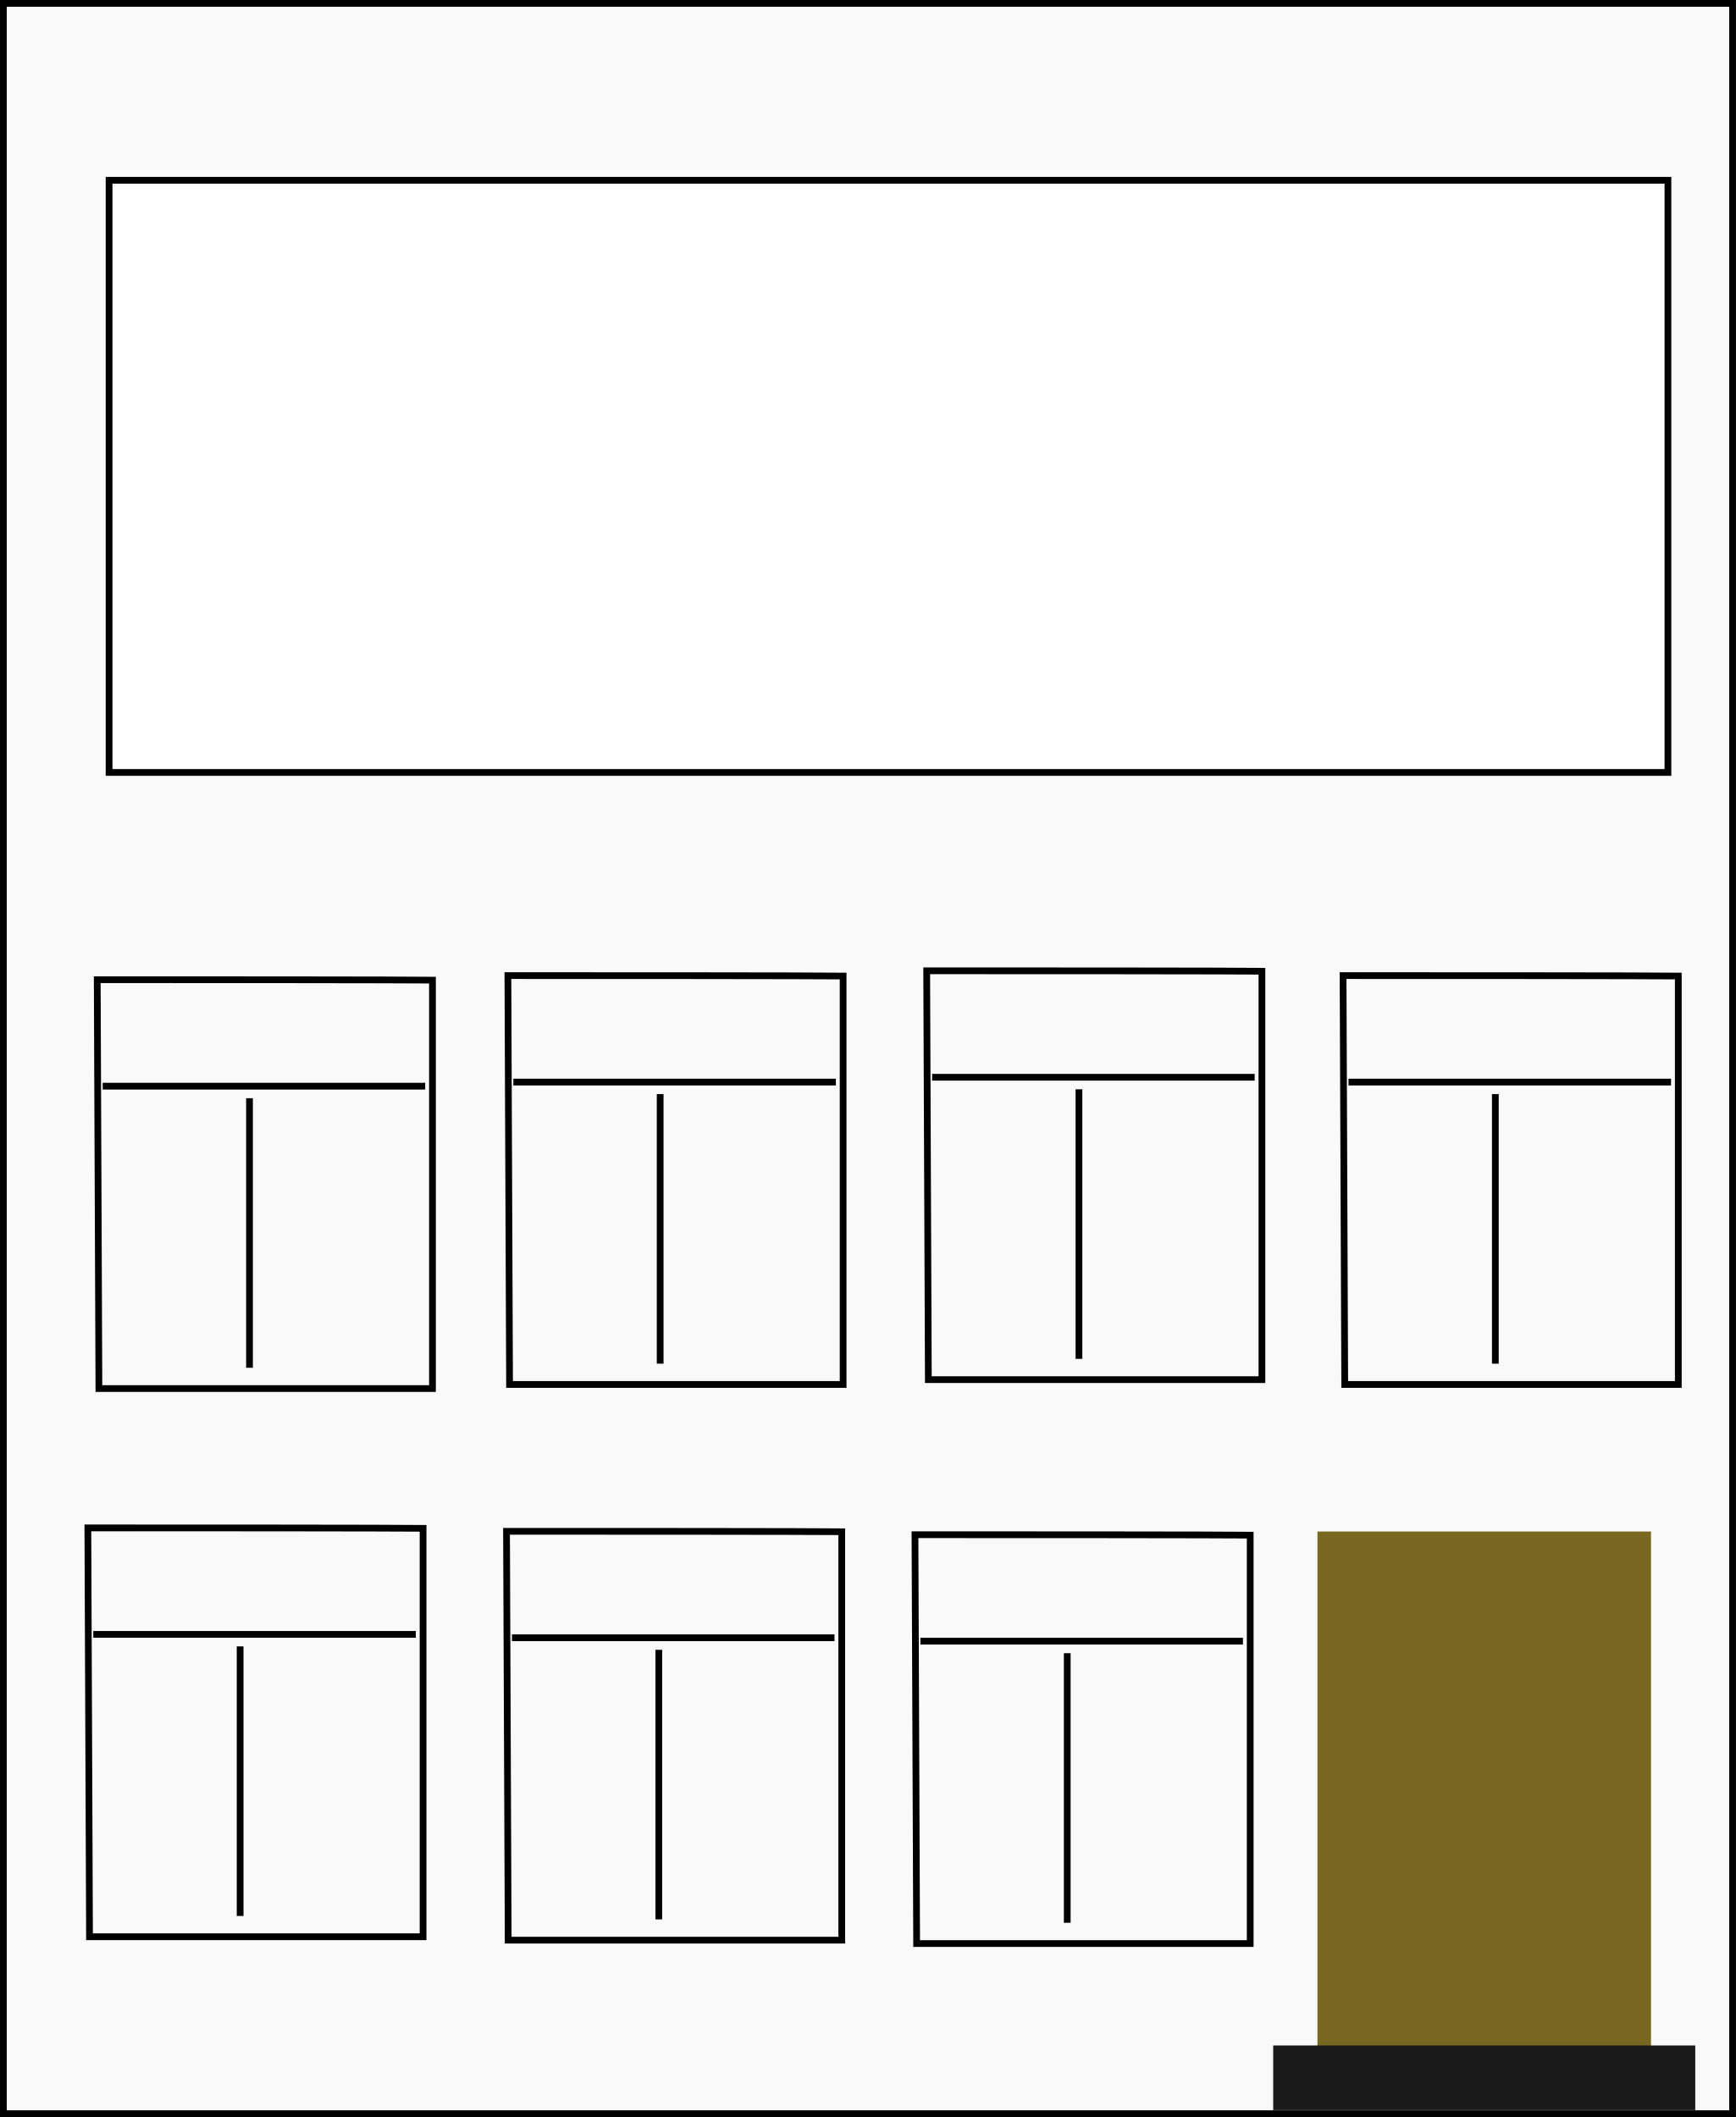
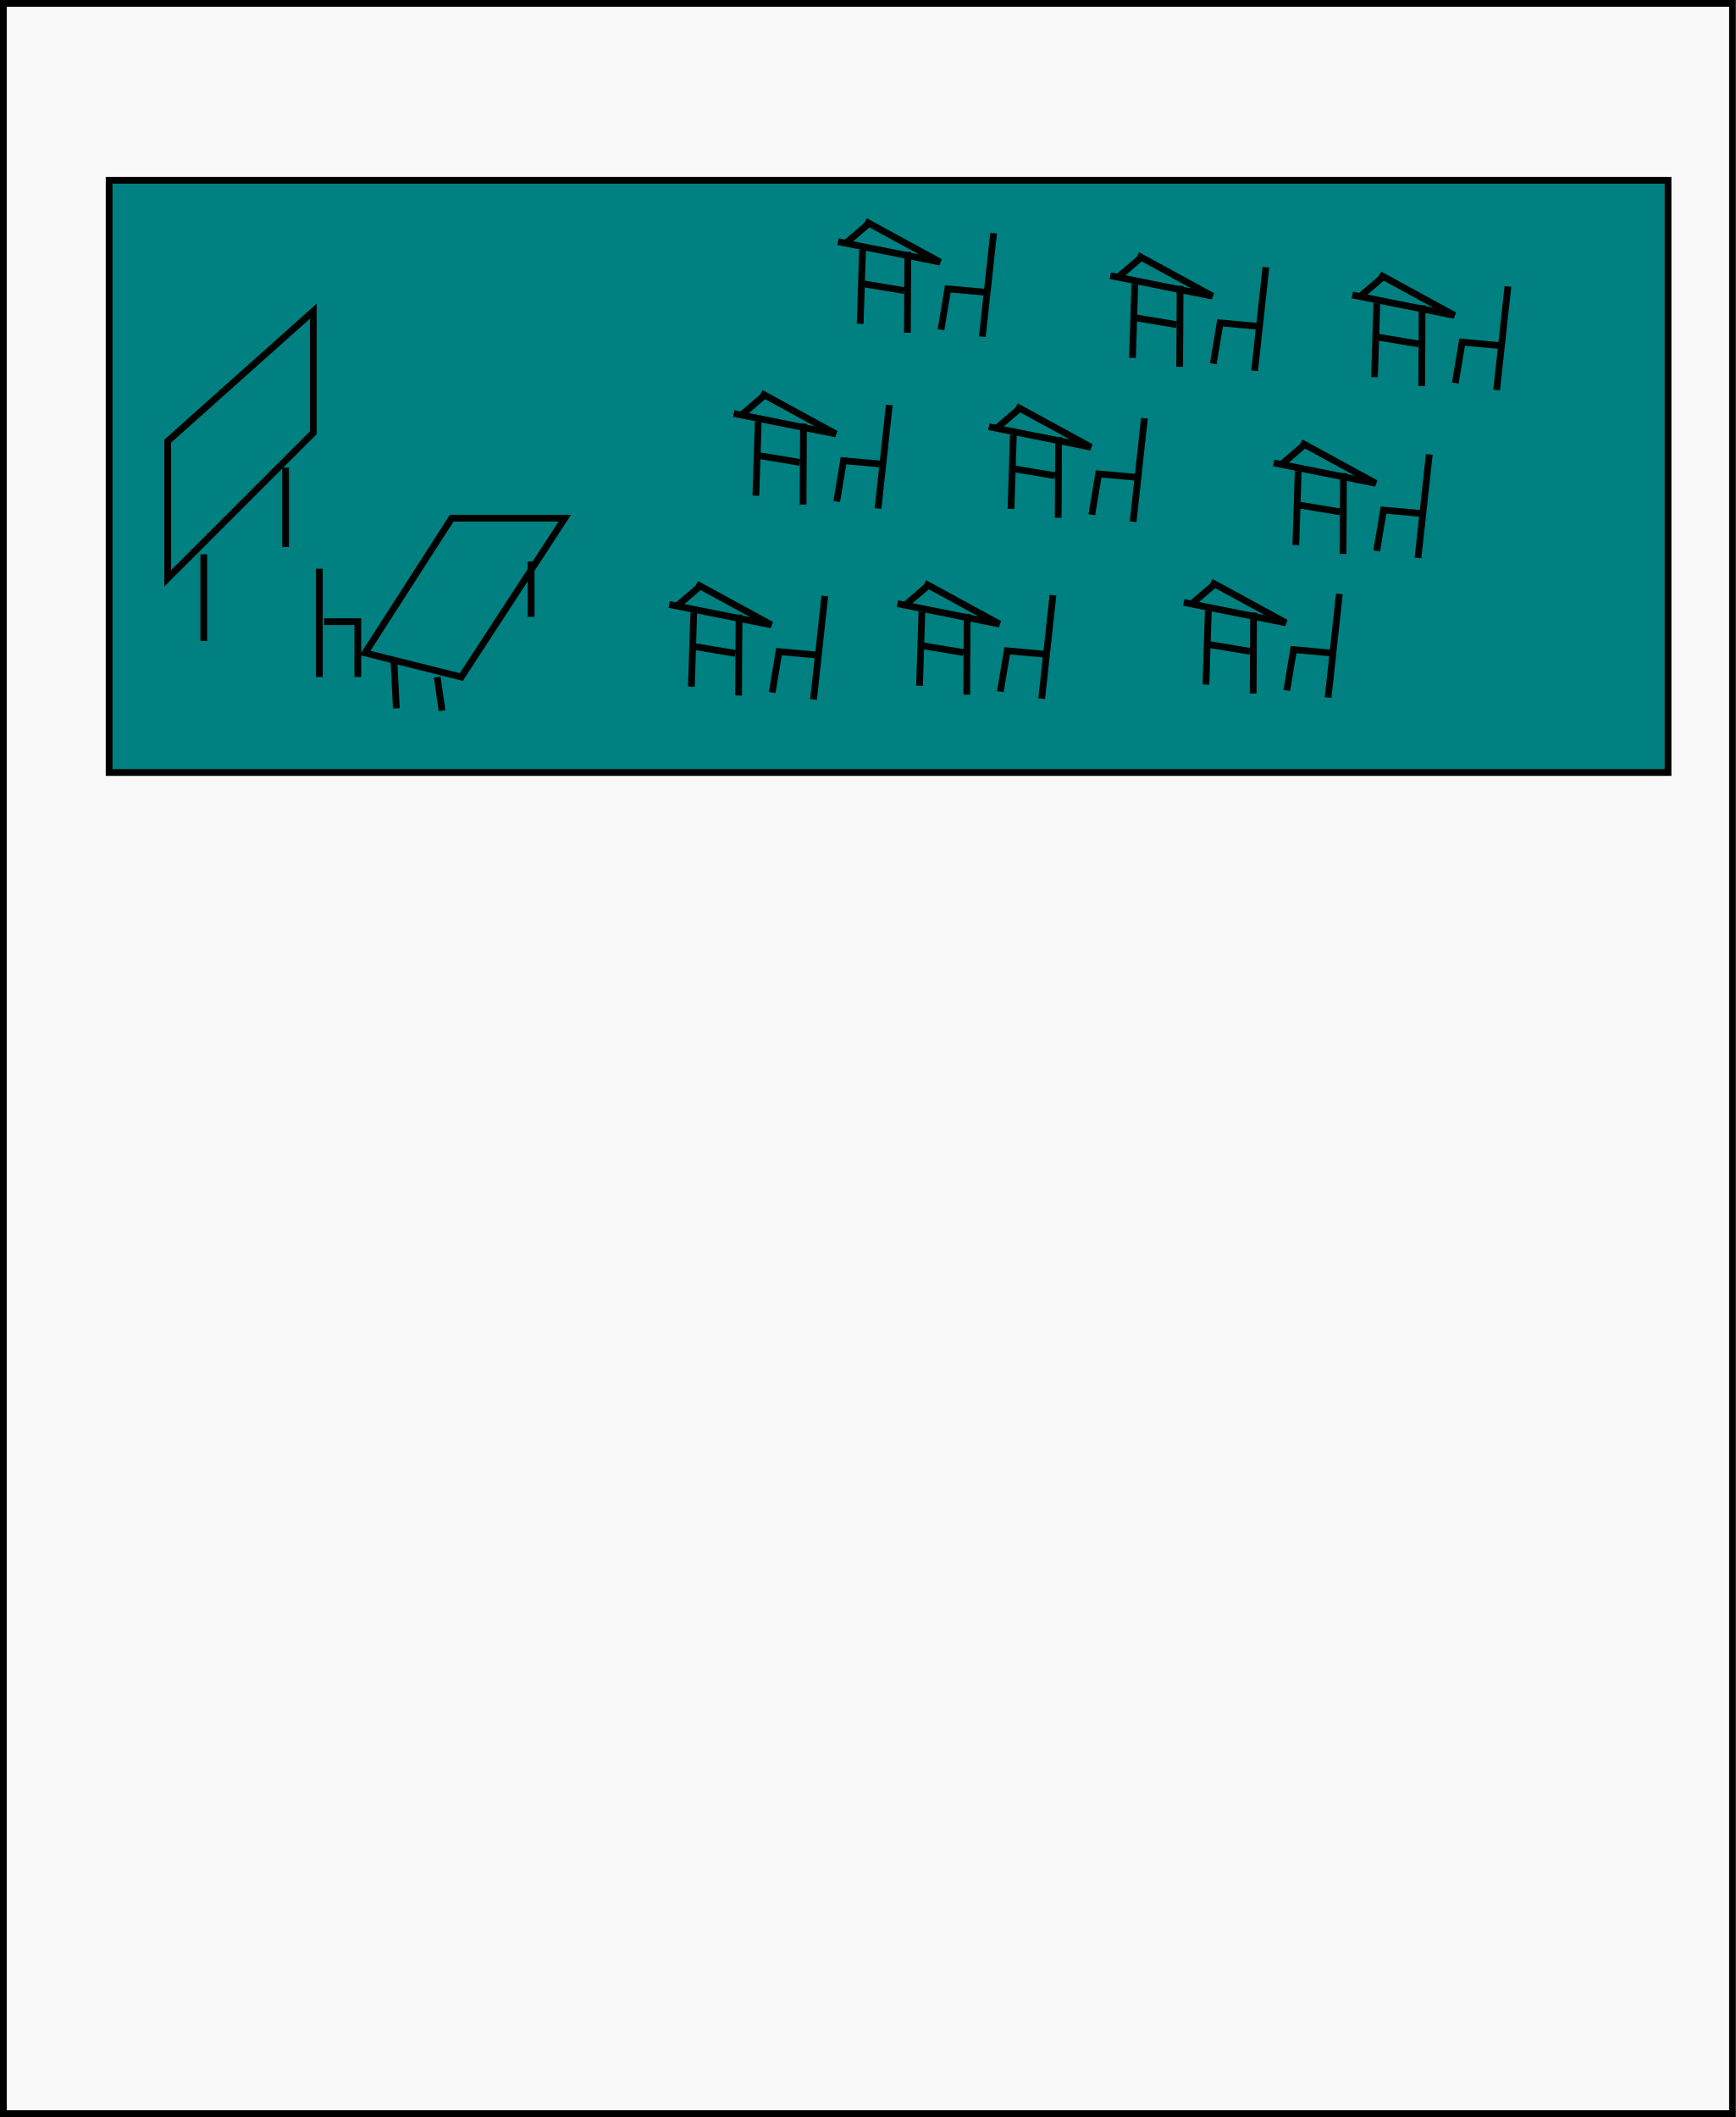
<svg xmlns="http://www.w3.org/2000/svg" width="257.579" height="314.147" id="svg2" version="1.1">
  <defs id="defs4" />
  <g id="layer1" transform="translate(-413.1242,-739.234)">
-     <path style="fill:#f9f9f9;fill-rule:evenodd;stroke:#000000;stroke-width:1px;stroke-linecap:butt;stroke-linejoin:miter;stroke-opacity:1" d="M 0.5 0.5 L 0.5 313.656 L 257.094 313.656 L 257.094 0.5 L 0.5 0.5 z M 16.188 26.75 L 247.5 26.75 L 247.5 114.625 L 16.188 114.625 L 16.188 26.75 z " transform="translate(413.1242,739.234)" id="rect3024" />
-     <rect style="fill:#786721" id="rect3038-9-1-7" width="49.497" height="76.772" x="608.617" y="966.499" />
-     <g id="g3119" transform="translate(0.5050763,-9.091373)">
-       <path transform="translate(0,308.2722)" id="path3115" d="M 427.049,585.435 C 473.516,585.435 476.792,585.496 476.792,585.496 L 476.792,646.105 L 427.295,646.105 z" style="fill:none;stroke:#000000;stroke-width:1px;stroke-linecap:butt;stroke-linejoin:miter;stroke-opacity:1" />
-       <path transform="translate(0,308.2722)" id="path3117" d="M 449.643,643.019 L 449.643,603.019 M 427.857,601.233 L 475.714,601.233" style="fill:none;stroke:#000000;stroke-width:1px;stroke-linecap:butt;stroke-linejoin:miter;stroke-opacity:1" />
+     <rect style="fill:#f9f9f9;fill-rule:evenodd;stroke:#000000;stroke-width:1px;stroke-linecap:butt;stroke-linejoin:miter;stroke-opacity:1" id="rect3024" width="256.579" height="313.147" x="413.624" y="739.734" />
+     <rect style="fill:#008080;stroke:#000000;stroke-opacity:1" id="rect3038" width="231.325" height="87.883" x="429.315" y="765.984" />
+     <path style="fill:none;stroke:#000000;stroke-width:1px;stroke-linecap:butt;stroke-linejoin:miter;stroke-opacity:1" d="m 438.005,804.699 0,20.357 21.607,-21.607 0,-18.036 z" id="path3966" />
+     <path style="fill:none;stroke:#000000;stroke-width:1px;stroke-linecap:butt;stroke-linejoin:miter;stroke-opacity:1" d="m 443.362,821.485 0,12.857" id="path3968" />
+     <path style="fill:none;stroke:#000000;stroke-width:1px;stroke-linecap:butt;stroke-linejoin:miter;stroke-opacity:1" d="m 455.505,808.628 0,11.786" id="path3970" />
+     <path style="fill:none;stroke:#000000;stroke-width:1px;stroke-linecap:butt;stroke-linejoin:miter;stroke-opacity:1" d="m 480.148,816.128 -12.857,20 14.286,3.571 15.357,-23.571 z" id="path3972" />
+     <path style="fill:none;stroke:#000000;stroke-width:1px;stroke-linecap:butt;stroke-linejoin:miter;stroke-opacity:1" d="m 471.577,837.199 0.357,7.143" id="path3974" />
+     <path style="fill:none;stroke:#000000;stroke-width:1px;stroke-linecap:butt;stroke-linejoin:miter;stroke-opacity:1" d="m 478.005,839.699 0.714,5" id="path3976" />
+     <path style="fill:none;stroke:#000000;stroke-width:1px;stroke-linecap:butt;stroke-linejoin:miter;stroke-opacity:1" d="M 491.934,822.557 L 491.934,830.771" id="path3978" />
+     <path style="fill:none;stroke:#000000;stroke-width:1px;stroke-linecap:butt;stroke-linejoin:miter;stroke-opacity:1" d="m 460.505,823.628 0,16.071" id="path3980" />
+     <path style="fill:none;stroke:#000000;stroke-width:1px;stroke-linecap:butt;stroke-linejoin:miter;stroke-opacity:1" d="m 461.219,831.485 5,0 0,8.214" id="path3982" />
+     <g id="g4000" transform="translate(0.5050763,-9.091373)">
+       <path id="path3984" d="m 535.01,836.76 -1.674,15.361" style="fill:none;stroke:#000000;stroke-width:1px;stroke-linecap:butt;stroke-linejoin:miter;stroke-opacity:1" />
+       <path id="path3986" d="m 533.771,845.526 -5.556,-0.505 -1.01,6.061" style="fill:none;stroke:#000000;stroke-width:1px;stroke-linecap:butt;stroke-linejoin:miter;stroke-opacity:1" />
+       <path id="path3988" d="m 515.965,834.99 11.112,6.061 -15.152,-3.03" style="fill:none;stroke:#000000;stroke-width:1px;stroke-linecap:butt;stroke-linejoin:miter;stroke-opacity:1" />
+       <path id="path3990" d="m 515.562,839.242 -0.246,7.697 -0.105,3.275" style="fill:none;stroke:#000000;stroke-width:1px;stroke-linecap:butt;stroke-linejoin:miter;stroke-opacity:1" />
+       <path id="path3992" d="m 522.281,839.531 -0.064,12.005" style="fill:none;stroke:#000000;stroke-width:1px;stroke-linecap:butt;stroke-linejoin:miter;stroke-opacity:1" />
+       <path transform="translate(0,308.2722)" id="path3994" d="m 515.683,535.999 6.061,1.01" style="fill:none;stroke:#000000;stroke-width:1px;stroke-linecap:butt;stroke-linejoin:miter;stroke-opacity:1" />
+       <path id="path3996" d="m 516.721,835.123 -3.536,3.03" style="fill:none;stroke:#000000;stroke-width:1px;stroke-linecap:butt;stroke-linejoin:miter;stroke-opacity:1" />
    </g>
-     <g transform="translate(61.4415,-9.699943)" id="g3119-4">
-       <path transform="translate(0,308.2722)" id="path3115-6" d="m 427.049,585.435 c 46.467,0 49.743,0.061 49.743,0.061 l 0,60.609 -49.497,0 z" style="fill:none;stroke:#000000;stroke-width:1px;stroke-linecap:butt;stroke-linejoin:miter;stroke-opacity:1" />
-       <path transform="translate(0,308.2722)" id="path3117-8" d="m 449.643,643.019 0,-40 m -21.786,-1.786 47.857,0" style="fill:none;stroke:#000000;stroke-width:1px;stroke-linecap:butt;stroke-linejoin:miter;stroke-opacity:1" />
+     <g transform="translate(34.35945,-9.213118)" id="g4000-6">
+       <path id="path3984-6" d="m 535.01,836.76 -1.674,15.361" style="fill:none;stroke:#000000;stroke-width:1px;stroke-linecap:butt;stroke-linejoin:miter;stroke-opacity:1" />
+       <path id="path3986-4" d="m 533.771,845.526 -5.556,-0.505 -1.01,6.061" style="fill:none;stroke:#000000;stroke-width:1px;stroke-linecap:butt;stroke-linejoin:miter;stroke-opacity:1" />
+       <path id="path3988-9" d="m 515.965,834.99 11.112,6.061 -15.152,-3.03" style="fill:none;stroke:#000000;stroke-width:1px;stroke-linecap:butt;stroke-linejoin:miter;stroke-opacity:1" />
+       <path id="path3990-1" d="m 515.562,839.242 -0.246,7.697 -0.105,3.275" style="fill:none;stroke:#000000;stroke-width:1px;stroke-linecap:butt;stroke-linejoin:miter;stroke-opacity:1" />
+       <path id="path3992-2" d="m 522.281,839.531 -0.064,12.005" style="fill:none;stroke:#000000;stroke-width:1px;stroke-linecap:butt;stroke-linejoin:miter;stroke-opacity:1" />
+       <path transform="translate(0,308.2722)" id="path3994-4" d="m 515.683,535.999 6.061,1.01" style="fill:none;stroke:#000000;stroke-width:1px;stroke-linecap:butt;stroke-linejoin:miter;stroke-opacity:1" />
+       <path id="path3996-7" d="m 516.721,835.123 -3.536,3.03" style="fill:none;stroke:#000000;stroke-width:1px;stroke-linecap:butt;stroke-linejoin:miter;stroke-opacity:1" />
    </g>
-     <g transform="translate(123.5844,-10.41423)" id="g3119-4-1">
-       <path transform="translate(0,308.2722)" id="path3115-6-4" d="m 427.049,585.435 c 46.467,0 49.743,0.061 49.743,0.061 l 0,60.609 -49.497,0 z" style="fill:none;stroke:#000000;stroke-width:1px;stroke-linecap:butt;stroke-linejoin:miter;stroke-opacity:1" />
-       <path transform="translate(0,308.2722)" id="path3117-8-8" d="m 449.643,643.019 0,-40 m -21.786,-1.786 47.857,0" style="fill:none;stroke:#000000;stroke-width:1px;stroke-linecap:butt;stroke-linejoin:miter;stroke-opacity:1" />
+     <g transform="translate(10.07374,-37.4274)" id="g4000-6-2">
+       <path id="path3984-6-5" d="m 535.01,836.76 -1.674,15.361" style="fill:none;stroke:#000000;stroke-width:1px;stroke-linecap:butt;stroke-linejoin:miter;stroke-opacity:1" />
+       <path id="path3986-4-9" d="m 533.771,845.526 -5.556,-0.505 -1.01,6.061" style="fill:none;stroke:#000000;stroke-width:1px;stroke-linecap:butt;stroke-linejoin:miter;stroke-opacity:1" />
+       <path id="path3988-9-6" d="m 515.965,834.99 11.112,6.061 -15.152,-3.03" style="fill:none;stroke:#000000;stroke-width:1px;stroke-linecap:butt;stroke-linejoin:miter;stroke-opacity:1" />
+       <path id="path3990-1-6" d="m 515.562,839.242 -0.246,7.697 -0.105,3.275" style="fill:none;stroke:#000000;stroke-width:1px;stroke-linecap:butt;stroke-linejoin:miter;stroke-opacity:1" />
+       <path id="path3992-2-1" d="m 522.281,839.531 -0.064,12.005" style="fill:none;stroke:#000000;stroke-width:1px;stroke-linecap:butt;stroke-linejoin:miter;stroke-opacity:1" />
+       <path transform="translate(0,308.2722)" id="path3994-4-8" d="m 515.683,535.999 6.061,1.01" style="fill:none;stroke:#000000;stroke-width:1px;stroke-linecap:butt;stroke-linejoin:miter;stroke-opacity:1" />
+       <path id="path3996-7-2" d="m 516.721,835.123 -3.536,3.03" style="fill:none;stroke:#000000;stroke-width:1px;stroke-linecap:butt;stroke-linejoin:miter;stroke-opacity:1" />
    </g>
-     <g transform="translate(185.3701,-9.699943)" id="g3119-4-1-3">
-       <path transform="translate(0,308.2722)" id="path3115-6-4-1" d="m 427.049,585.435 c 46.467,0 49.743,0.061 49.743,0.061 l 0,60.609 -49.497,0 z" style="fill:none;stroke:#000000;stroke-width:1px;stroke-linecap:butt;stroke-linejoin:miter;stroke-opacity:1" />
-       <path transform="translate(0,308.2722)" id="path3117-8-8-9" d="m 449.643,643.019 0,-40 m -21.786,-1.786 47.857,0" style="fill:none;stroke:#000000;stroke-width:1px;stroke-linecap:butt;stroke-linejoin:miter;stroke-opacity:1" />
+     <g transform="translate(47.93088,-35.46312)" id="g4000-6-1">
+       <path id="path3984-6-1" d="m 535.01,836.76 -1.674,15.361" style="fill:none;stroke:#000000;stroke-width:1px;stroke-linecap:butt;stroke-linejoin:miter;stroke-opacity:1" />
+       <path id="path3986-4-0" d="m 533.771,845.526 -5.556,-0.505 -1.01,6.061" style="fill:none;stroke:#000000;stroke-width:1px;stroke-linecap:butt;stroke-linejoin:miter;stroke-opacity:1" />
+       <path id="path3988-9-0" d="m 515.965,834.99 11.112,6.061 -15.152,-3.03" style="fill:none;stroke:#000000;stroke-width:1px;stroke-linecap:butt;stroke-linejoin:miter;stroke-opacity:1" />
+       <path id="path3990-1-3" d="m 515.562,839.242 -0.246,7.697 -0.105,3.275" style="fill:none;stroke:#000000;stroke-width:1px;stroke-linecap:butt;stroke-linejoin:miter;stroke-opacity:1" />
+       <path id="path3992-2-9" d="m 522.281,839.531 -0.064,12.005" style="fill:none;stroke:#000000;stroke-width:1px;stroke-linecap:butt;stroke-linejoin:miter;stroke-opacity:1" />
+       <path transform="translate(0,308.2722)" id="path3994-4-6" d="m 515.683,535.999 6.061,1.01" style="fill:none;stroke:#000000;stroke-width:1px;stroke-linecap:butt;stroke-linejoin:miter;stroke-opacity:1" />
+       <path id="path3996-7-1" d="m 516.721,835.123 -3.536,3.03" style="fill:none;stroke:#000000;stroke-width:1px;stroke-linecap:butt;stroke-linejoin:miter;stroke-opacity:1" />
    </g>
-     <g transform="translate(121.8459,73.26669)" id="g3119-9">
-       <path transform="translate(0,308.2722)" id="path3115-2" d="m 427.049,585.435 c 46.467,0 49.743,0.061 49.743,0.061 l 0,60.609 -49.497,0 z" style="fill:none;stroke:#000000;stroke-width:1px;stroke-linecap:butt;stroke-linejoin:miter;stroke-opacity:1" />
-       <path transform="translate(0,308.2722)" id="path3117-7" d="m 449.643,643.019 0,-40 m -21.786,-1.786 47.857,0" style="fill:none;stroke:#000000;stroke-width:1px;stroke-linecap:butt;stroke-linejoin:miter;stroke-opacity:1" />
+     <g transform="translate(76.85945,-9.39169)" id="g4000-6-8">
+       <path id="path3984-6-9" d="m 535.01,836.76 -1.674,15.361" style="fill:none;stroke:#000000;stroke-width:1px;stroke-linecap:butt;stroke-linejoin:miter;stroke-opacity:1" />
+       <path id="path3986-4-7" d="m 533.771,845.526 -5.556,-0.505 -1.01,6.061" style="fill:none;stroke:#000000;stroke-width:1px;stroke-linecap:butt;stroke-linejoin:miter;stroke-opacity:1" />
+       <path id="path3988-9-63" d="m 515.965,834.99 11.112,6.061 -15.152,-3.03" style="fill:none;stroke:#000000;stroke-width:1px;stroke-linecap:butt;stroke-linejoin:miter;stroke-opacity:1" />
+       <path id="path3990-1-9" d="m 515.562,839.242 -0.246,7.697 -0.105,3.275" style="fill:none;stroke:#000000;stroke-width:1px;stroke-linecap:butt;stroke-linejoin:miter;stroke-opacity:1" />
+       <path id="path3992-2-7" d="m 522.281,839.531 -0.064,12.005" style="fill:none;stroke:#000000;stroke-width:1px;stroke-linecap:butt;stroke-linejoin:miter;stroke-opacity:1" />
+       <path transform="translate(0,308.2722)" id="path3994-4-1" d="m 515.683,535.999 6.061,1.01" style="fill:none;stroke:#000000;stroke-width:1px;stroke-linecap:butt;stroke-linejoin:miter;stroke-opacity:1" />
+       <path id="path3996-7-7" d="m 516.721,835.123 -3.536,3.03" style="fill:none;stroke:#000000;stroke-width:1px;stroke-linecap:butt;stroke-linejoin:miter;stroke-opacity:1" />
    </g>
-     <g transform="translate(-0.8876032,72.25653)" id="g3119-0">
-       <path transform="translate(0,308.2722)" id="path3115-28" d="m 427.049,585.435 c 46.467,0 49.743,0.061 49.743,0.061 l 0,60.609 -49.497,0 z" style="fill:none;stroke:#000000;stroke-width:1px;stroke-linecap:butt;stroke-linejoin:miter;stroke-opacity:1" />
-       <path transform="translate(0,308.2722)" id="path3117-4" d="m 449.643,643.019 0,-40 m -21.786,-1.786 47.857,0" style="fill:none;stroke:#000000;stroke-width:1px;stroke-linecap:butt;stroke-linejoin:miter;stroke-opacity:1" />
+     <g transform="translate(101.8691,-55.01316)" id="g4000-6-10">
+       <path id="path3984-6-95" d="m 535.01,836.76 -1.674,15.361" style="fill:none;stroke:#000000;stroke-width:1px;stroke-linecap:butt;stroke-linejoin:miter;stroke-opacity:1" />
+       <path id="path3986-4-4" d="m 533.771,845.526 -5.556,-0.505 -1.01,6.061" style="fill:none;stroke:#000000;stroke-width:1px;stroke-linecap:butt;stroke-linejoin:miter;stroke-opacity:1" />
+       <path id="path3988-9-8" d="m 515.965,834.99 11.112,6.061 -15.152,-3.03" style="fill:none;stroke:#000000;stroke-width:1px;stroke-linecap:butt;stroke-linejoin:miter;stroke-opacity:1" />
+       <path id="path3990-1-0" d="m 515.562,839.242 -0.246,7.697 -0.105,3.275" style="fill:none;stroke:#000000;stroke-width:1px;stroke-linecap:butt;stroke-linejoin:miter;stroke-opacity:1" />
+       <path id="path3992-2-17" d="m 522.281,839.531 -0.064,12.005" style="fill:none;stroke:#000000;stroke-width:1px;stroke-linecap:butt;stroke-linejoin:miter;stroke-opacity:1" />
+       <path transform="translate(0,308.2722)" id="path3994-4-67" d="m 515.683,535.999 6.061,1.01" style="fill:none;stroke:#000000;stroke-width:1px;stroke-linecap:butt;stroke-linejoin:miter;stroke-opacity:1" />
+       <path id="path3996-7-8" d="m 516.721,835.123 -3.536,3.03" style="fill:none;stroke:#000000;stroke-width:1px;stroke-linecap:butt;stroke-linejoin:miter;stroke-opacity:1" />
    </g>
-     <g transform="translate(61.23678,72.76161)" id="g3119-7">
-       <path transform="translate(0,308.2722)" id="path3115-0" d="m 427.049,585.435 c 46.467,0 49.743,0.061 49.743,0.061 l 0,60.609 -49.497,0 z" style="fill:none;stroke:#000000;stroke-width:1px;stroke-linecap:butt;stroke-linejoin:miter;stroke-opacity:1" />
-       <path transform="translate(0,308.2722)" id="path3117-71" d="m 449.643,643.019 0,-40 m -21.786,-1.786 47.857,0" style="fill:none;stroke:#000000;stroke-width:1px;stroke-linecap:butt;stroke-linejoin:miter;stroke-opacity:1" />
+     <g transform="translate(90.20062,-30.09425)" id="g4000-6-6">
+       <path id="path3984-6-11" d="m 535.01,836.76 -1.674,15.361" style="fill:none;stroke:#000000;stroke-width:1px;stroke-linecap:butt;stroke-linejoin:miter;stroke-opacity:1" />
+       <path id="path3986-4-8" d="m 533.771,845.526 -5.556,-0.505 -1.01,6.061" style="fill:none;stroke:#000000;stroke-width:1px;stroke-linecap:butt;stroke-linejoin:miter;stroke-opacity:1" />
+       <path id="path3988-9-1" d="m 515.965,834.99 11.112,6.061 -15.152,-3.03" style="fill:none;stroke:#000000;stroke-width:1px;stroke-linecap:butt;stroke-linejoin:miter;stroke-opacity:1" />
+       <path id="path3990-1-4" d="m 515.562,839.242 -0.246,7.697 -0.105,3.275" style="fill:none;stroke:#000000;stroke-width:1px;stroke-linecap:butt;stroke-linejoin:miter;stroke-opacity:1" />
+       <path id="path3992-2-3" d="m 522.281,839.531 -0.064,12.005" style="fill:none;stroke:#000000;stroke-width:1px;stroke-linecap:butt;stroke-linejoin:miter;stroke-opacity:1" />
+       <path transform="translate(0,308.2722)" id="path3994-4-0" d="m 515.683,535.999 6.061,1.01" style="fill:none;stroke:#000000;stroke-width:1px;stroke-linecap:butt;stroke-linejoin:miter;stroke-opacity:1" />
+       <path id="path3996-7-0" d="m 516.721,835.123 -3.536,3.03" style="fill:none;stroke:#000000;stroke-width:1px;stroke-linecap:butt;stroke-linejoin:miter;stroke-opacity:1" />
    </g>
-     <rect style="fill:#1a1a1a" id="rect3038-9-1-7-1" width="62.629" height="9.596" x="602.051" y="1042.766" />
+     <g transform="translate(65.95695,-57.87344)" id="g4000-6-4">
+       <path id="path3984-6-0" d="m 535.01,836.76 -1.674,15.361" style="fill:none;stroke:#000000;stroke-width:1px;stroke-linecap:butt;stroke-linejoin:miter;stroke-opacity:1" />
+       <path id="path3986-4-2" d="m 533.771,845.526 -5.556,-0.505 -1.01,6.061" style="fill:none;stroke:#000000;stroke-width:1px;stroke-linecap:butt;stroke-linejoin:miter;stroke-opacity:1" />
+       <path id="path3988-9-2" d="m 515.965,834.99 11.112,6.061 -15.152,-3.03" style="fill:none;stroke:#000000;stroke-width:1px;stroke-linecap:butt;stroke-linejoin:miter;stroke-opacity:1" />
+       <path id="path3990-1-67" d="m 515.562,839.242 -0.246,7.697 -0.105,3.275" style="fill:none;stroke:#000000;stroke-width:1px;stroke-linecap:butt;stroke-linejoin:miter;stroke-opacity:1" />
+       <path id="path3992-2-34" d="m 522.281,839.531 -0.064,12.005" style="fill:none;stroke:#000000;stroke-width:1px;stroke-linecap:butt;stroke-linejoin:miter;stroke-opacity:1" />
+       <path transform="translate(0,308.2722)" id="path3994-4-82" d="m 515.683,535.999 6.061,1.01" style="fill:none;stroke:#000000;stroke-width:1px;stroke-linecap:butt;stroke-linejoin:miter;stroke-opacity:1" />
+       <path id="path3996-7-78" d="m 516.721,835.123 -3.536,3.03" style="fill:none;stroke:#000000;stroke-width:1px;stroke-linecap:butt;stroke-linejoin:miter;stroke-opacity:1" />
+     </g>
+     <g transform="translate(25.55085,-62.92421)" id="g4000-6-3">
+       <path id="path3984-6-54" d="m 535.01,836.76 -1.674,15.361" style="fill:none;stroke:#000000;stroke-width:1px;stroke-linecap:butt;stroke-linejoin:miter;stroke-opacity:1" />
+       <path id="path3986-4-1" d="m 533.771,845.526 -5.556,-0.505 -1.01,6.061" style="fill:none;stroke:#000000;stroke-width:1px;stroke-linecap:butt;stroke-linejoin:miter;stroke-opacity:1" />
+       <path id="path3988-9-7" d="m 515.965,834.99 11.112,6.061 -15.152,-3.03" style="fill:none;stroke:#000000;stroke-width:1px;stroke-linecap:butt;stroke-linejoin:miter;stroke-opacity:1" />
+       <path id="path3990-1-7" d="m 515.562,839.242 -0.246,7.697 -0.105,3.275" style="fill:none;stroke:#000000;stroke-width:1px;stroke-linecap:butt;stroke-linejoin:miter;stroke-opacity:1" />
+       <path id="path3992-2-8" d="m 522.281,839.531 -0.064,12.005" style="fill:none;stroke:#000000;stroke-width:1px;stroke-linecap:butt;stroke-linejoin:miter;stroke-opacity:1" />
+       <path transform="translate(0,308.2722)" id="path3994-4-5" d="m 515.683,535.999 6.061,1.01" style="fill:none;stroke:#000000;stroke-width:1px;stroke-linecap:butt;stroke-linejoin:miter;stroke-opacity:1" />
+       <path id="path3996-7-6" d="m 516.721,835.123 -3.536,3.03" style="fill:none;stroke:#000000;stroke-width:1px;stroke-linecap:butt;stroke-linejoin:miter;stroke-opacity:1" />
+     </g>
  </g>
</svg>
